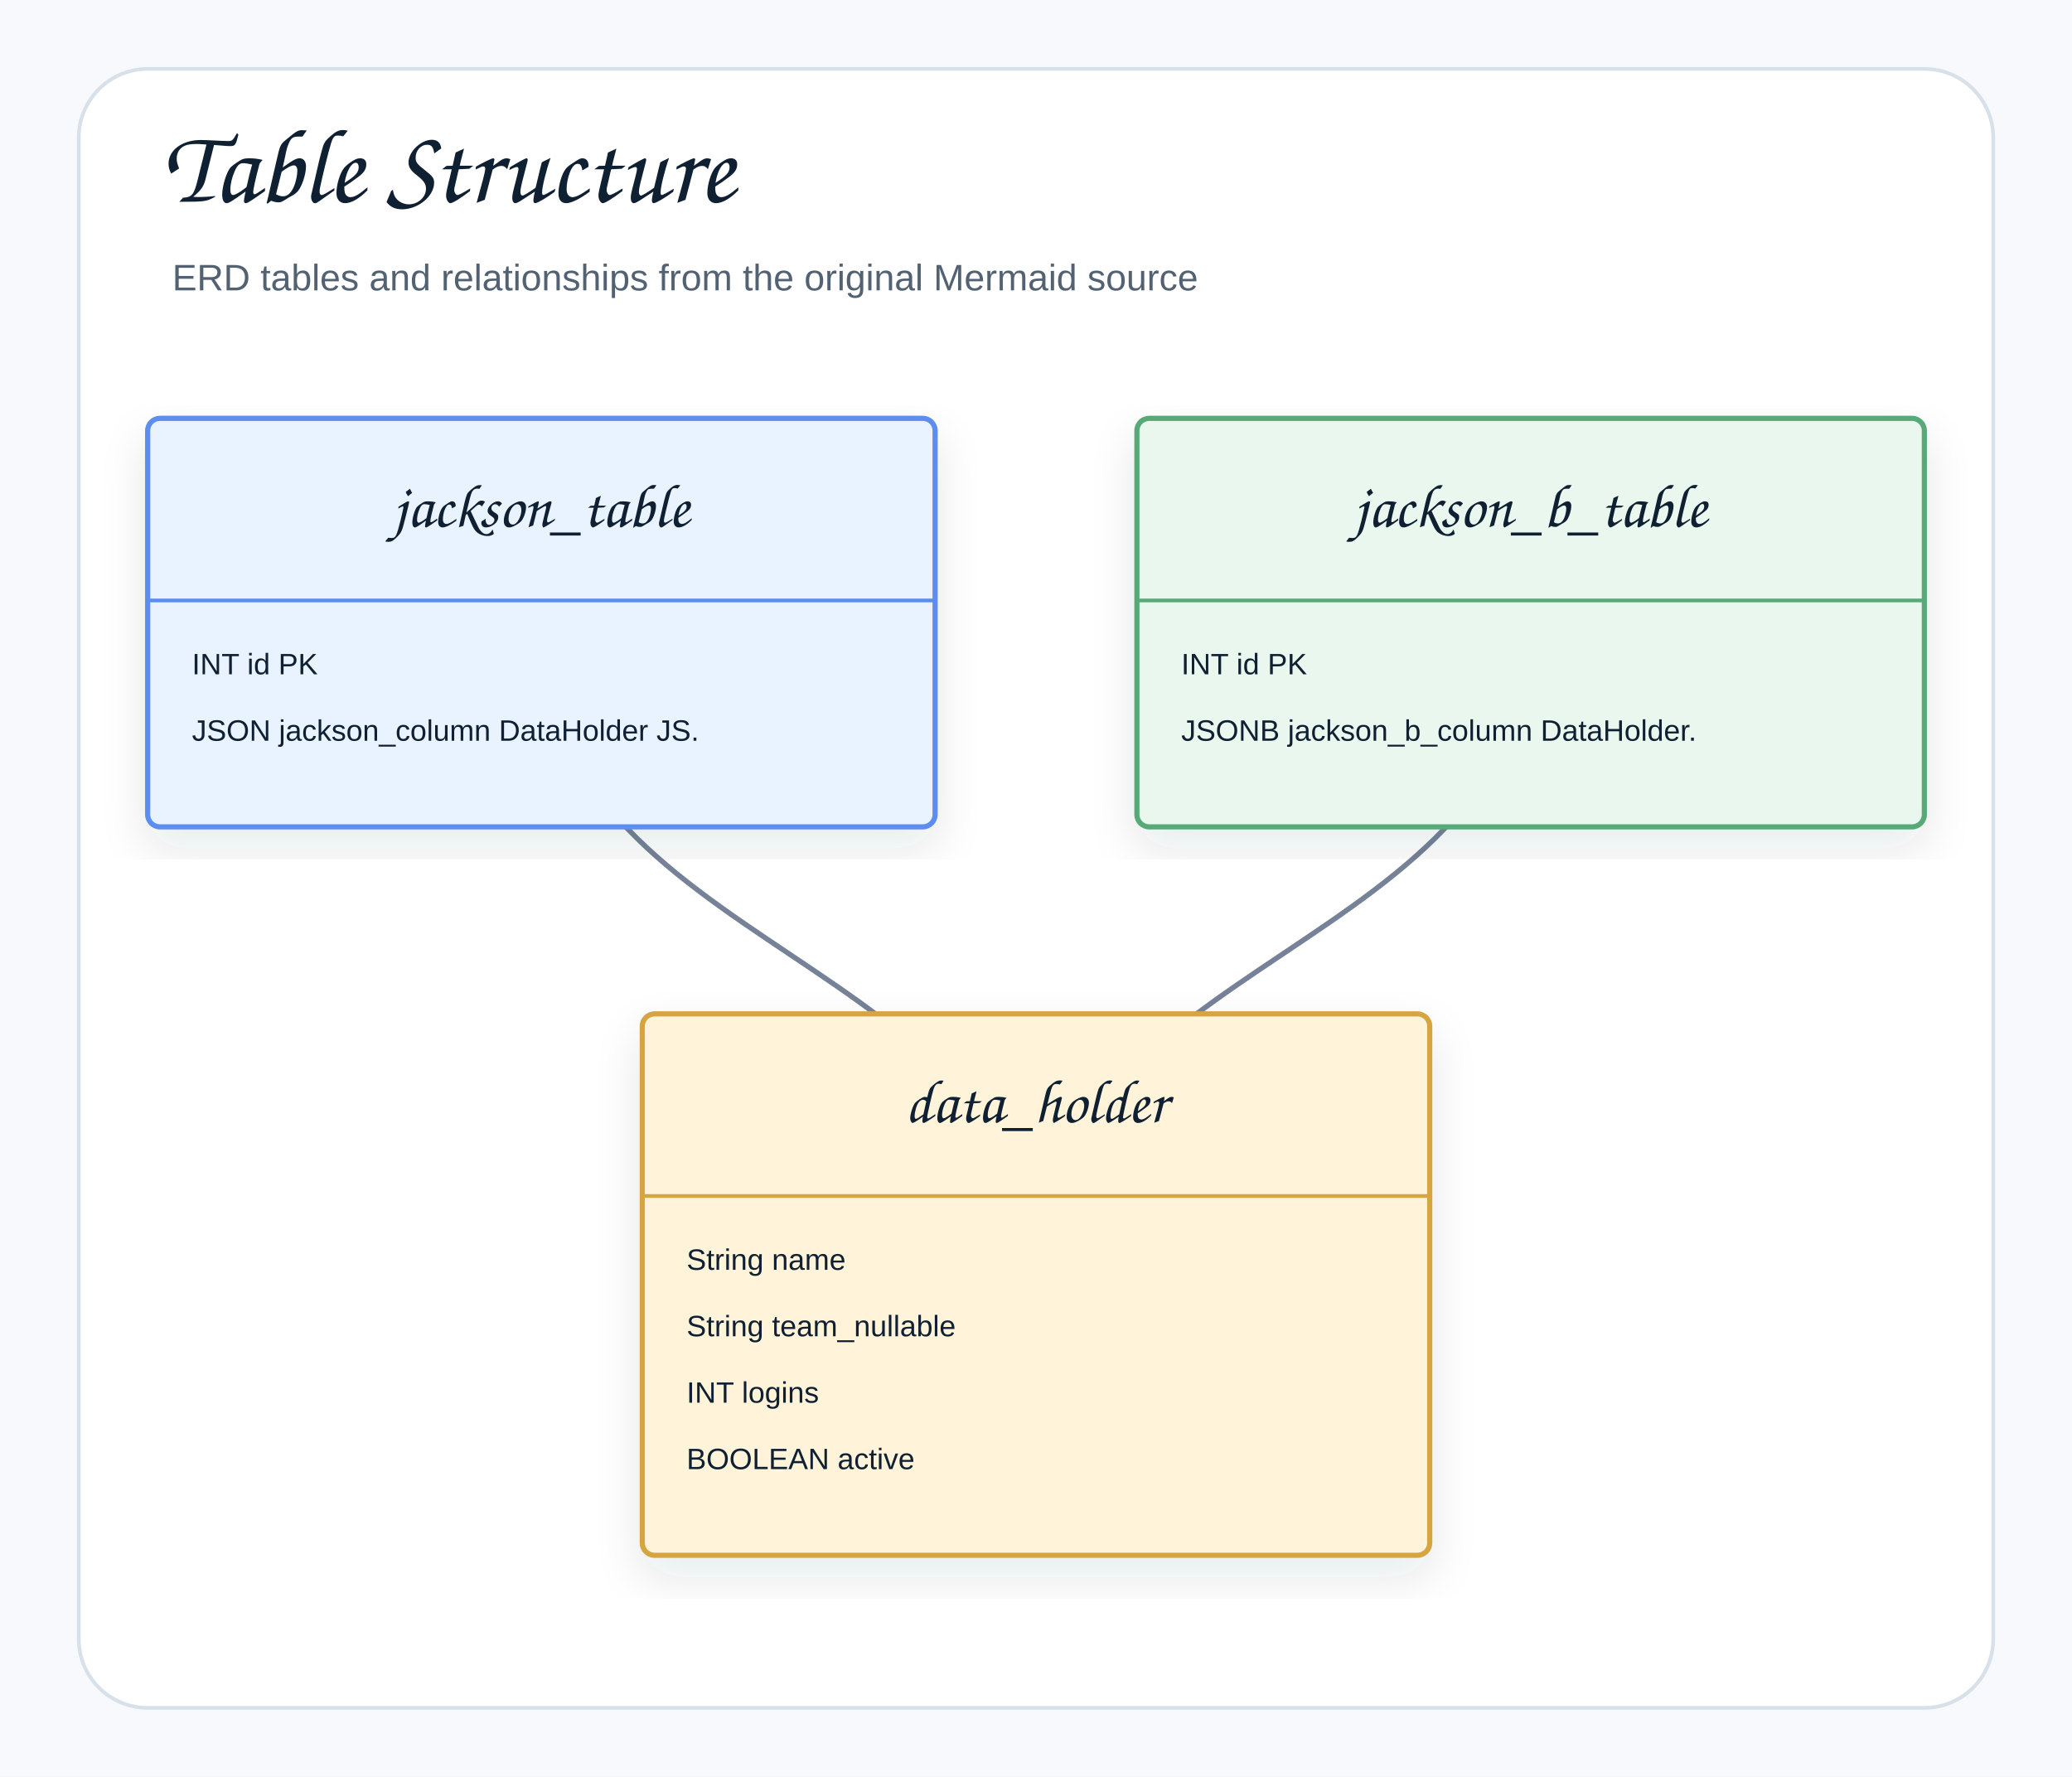
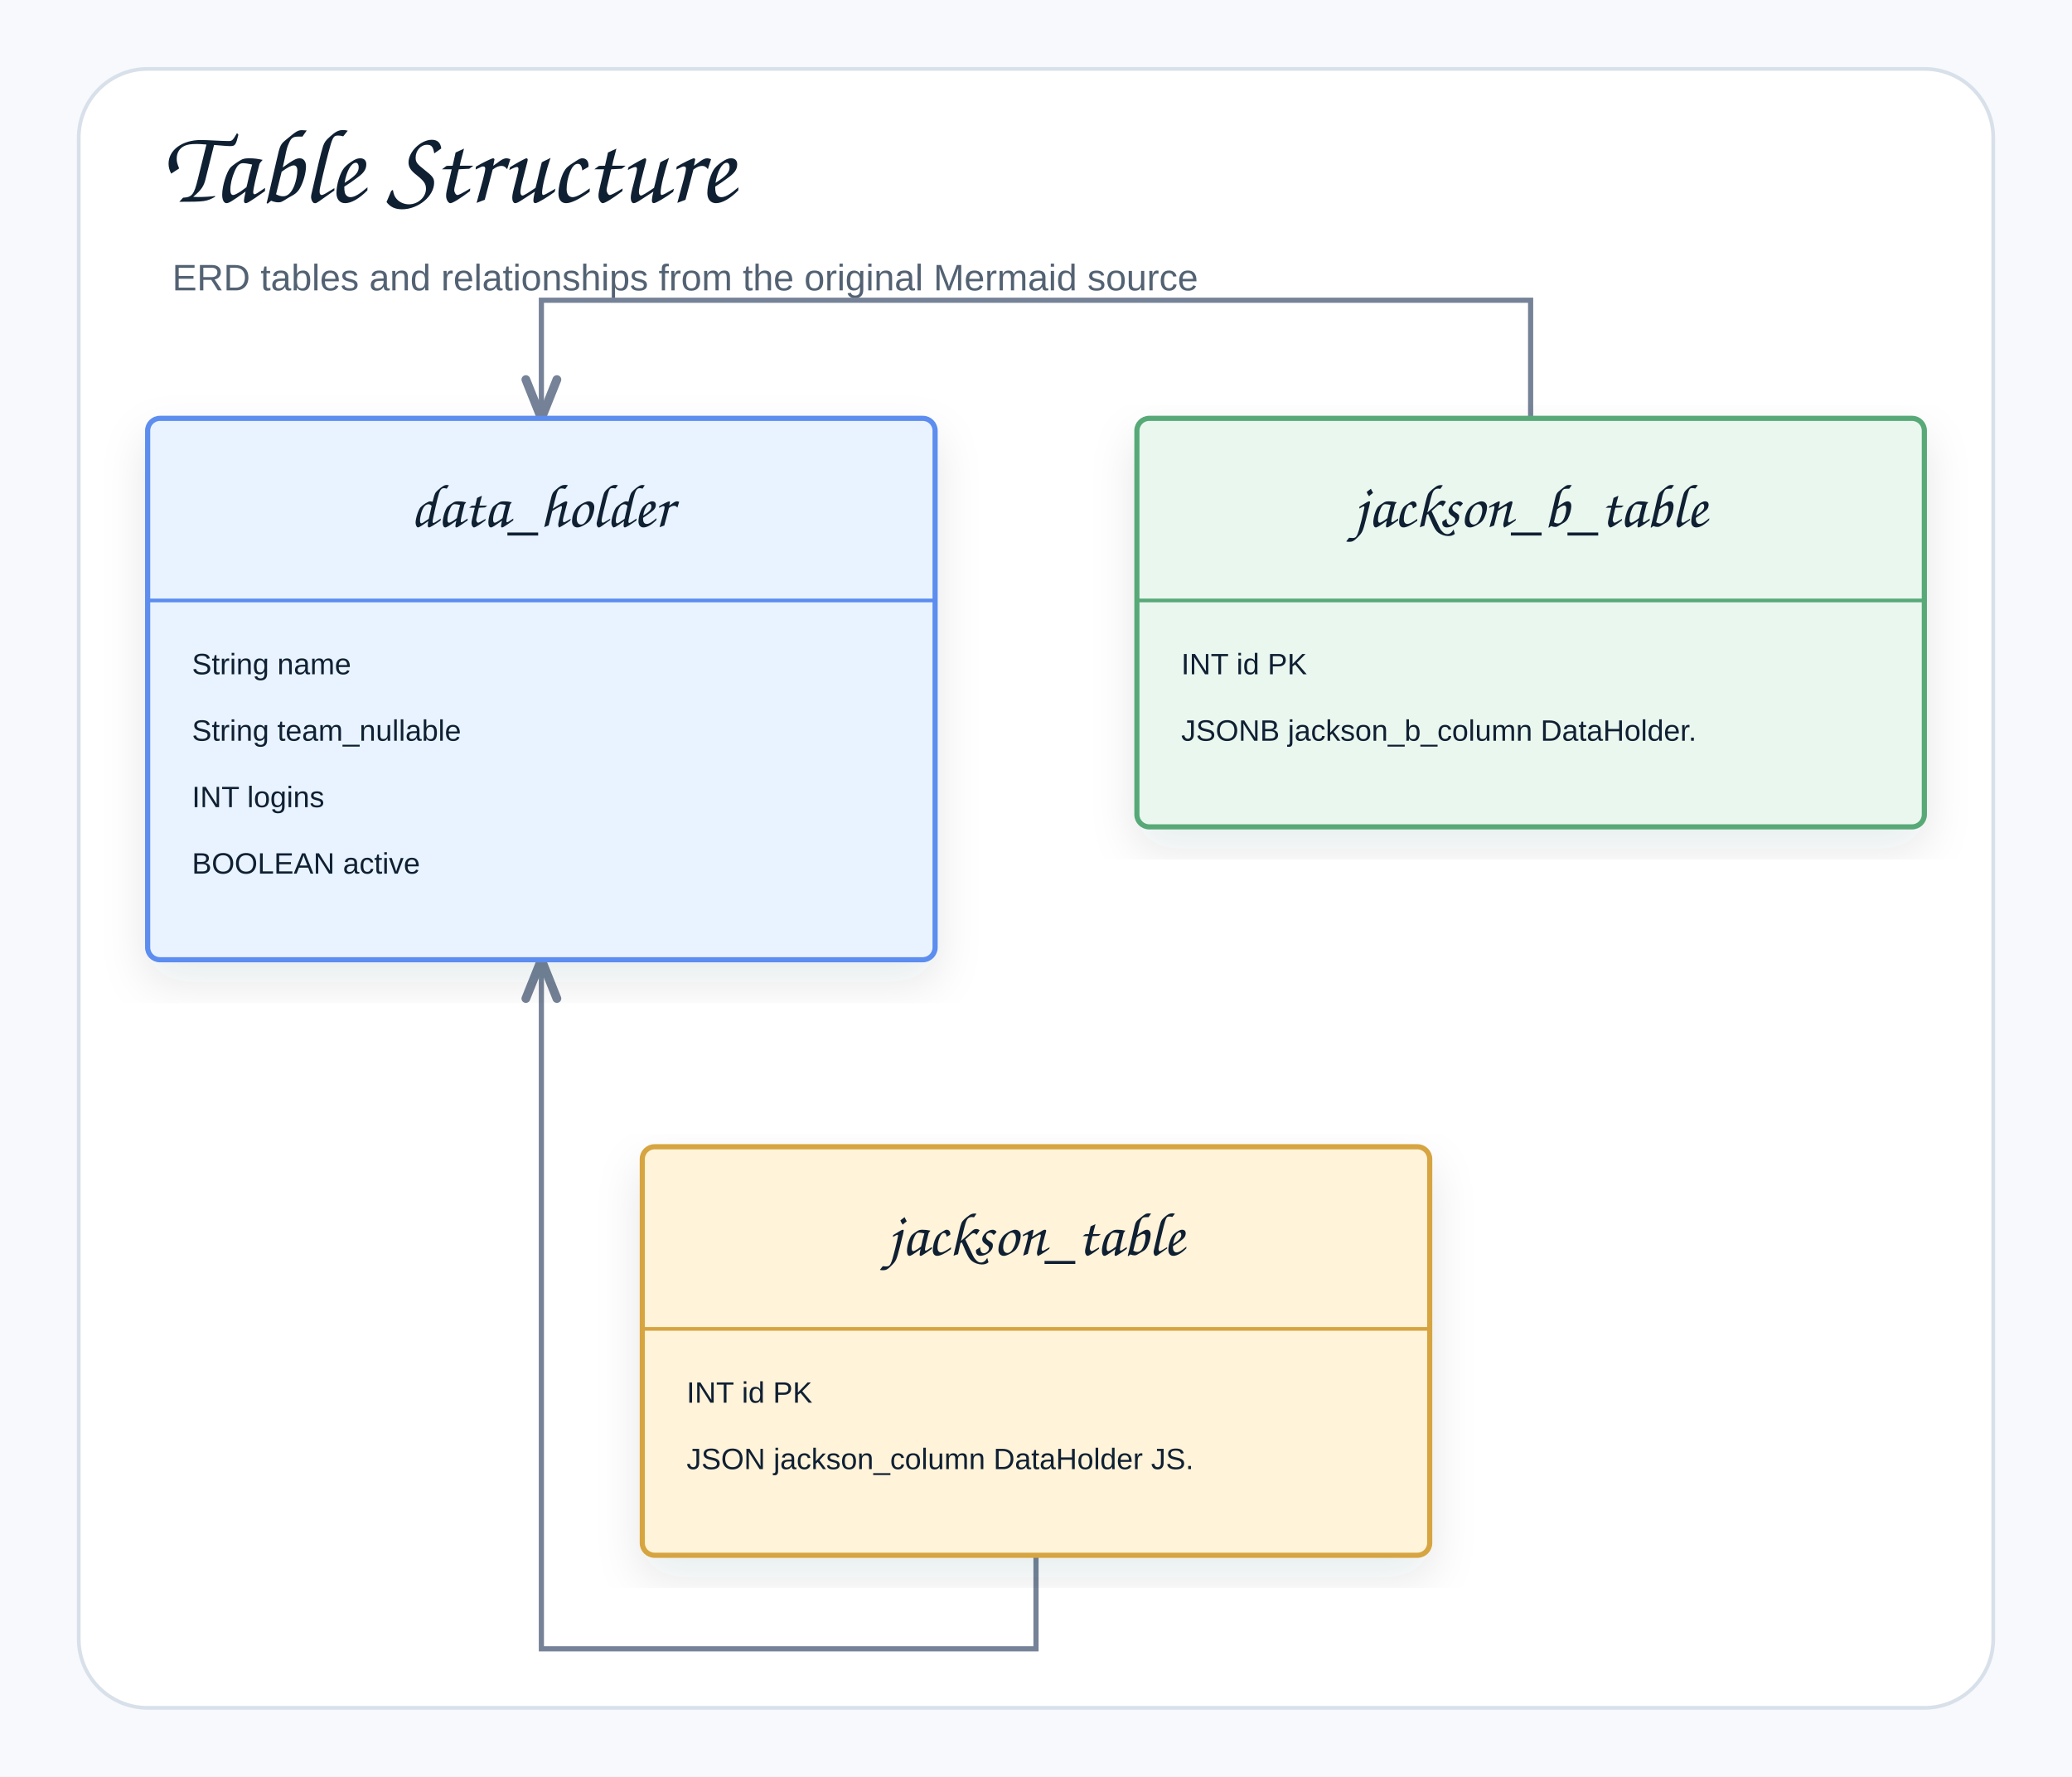
<svg xmlns="http://www.w3.org/2000/svg" width="842" height="722" viewBox="0 0 842 722" role="img" aria-label="Table Structure (ER Diagram)">
  <defs>
    <filter id="shadow" x="-8%" y="-8%" width="116%" height="116%">
      <feDropShadow dx="0" dy="8" stdDeviation="9" flood-color="#1f2937" flood-opacity="0.10" />
    </filter>
-     <marker id="openArrow" markerWidth="12" markerHeight="10" refX="10" refY="5" orient="auto" markerUnits="strokeWidth">
-       <path d="M 1 1 L 10 5 L 1 9" fill="none" stroke="#758297" stroke-width="1.8" stroke-linecap="round" stroke-linejoin="round" />
+     <marker id="openArrow" markerWidth="10" markerHeight="8" refX="8.5" refY="4" orient="auto" markerUnits="strokeWidth">
+       <path d="M 1 1 L 8.5 4 L 1 7" fill="none" stroke="#758297" stroke-width="1.7" stroke-linecap="round" stroke-linejoin="round" />
    </marker>
-     <marker id="inherit" markerWidth="14" markerHeight="12" refX="12" refY="6" orient="auto" markerUnits="strokeWidth">
-       <path d="M 0 1 L 12 6 L 0 11 Z" fill="#ffffff" stroke="#758297" stroke-width="1.8" />
+     <marker id="inherit" markerWidth="11" markerHeight="10" refX="9.5" refY="5" orient="auto" markerUnits="strokeWidth">
+       <path d="M 0.5 1 L 9.5 5 L 0.5 9 Z" fill="#ffffff" stroke="#758297" stroke-width="1.7" />
    </marker>
    <style>
    .canvas{fill:#f7f9fc}.frame{fill:#fff;stroke:#d8e0ea;stroke-width:1.5}
    .title{font-family:"Architects Daughter","Comic Sans MS","Comic Sans",cursive;font-size:43px;font-weight:400;fill:#102033}
    .subtitle{font-family:"Comic Sans MS","Comic Sans","Comic Neue",Arial,sans-serif;font-size:15px;font-weight:400;fill:#536273}
    .label{font-family:"Architects Daughter","Comic Sans MS","Comic Sans",cursive;font-size:25px;font-weight:400;fill:#102033}
    .smallLabel{font-family:"Architects Daughter","Comic Sans MS","Comic Sans",cursive;font-size:21px;font-weight:400;fill:#102033}
    .mono{font-family:"Comic Sans MS","Comic Sans","Comic Neue",Arial,sans-serif;font-size:12px;font-weight:400;fill:#102033}
    .small{font-family:"Comic Sans MS","Comic Sans","Comic Neue",Arial,sans-serif;font-size:12px;font-weight:400;fill:#536273}
    .strong{font-family:"Comic Sans MS","Comic Sans","Comic Neue",Arial,sans-serif;font-size:13px;font-weight:400;fill:#102033}
    .card{stroke-width:2.1;filter:url(#shadow)}.compartment{stroke-width:1.5;fill:none}
    .line{stroke:#758297;stroke-width:2.1;fill:none;marker-end:url(#openArrow)}
    .plainLine{stroke:#758297;stroke-width:2.1;fill:none}
    .dashed{stroke:#758297;stroke-width:2.1;stroke-dasharray:7 6;fill:none;marker-end:url(#openArrow)}
    .inheritLine{stroke:#758297;stroke-width:2.2;fill:none;marker-end:url(#inherit)}
    .implLine{stroke:#758297;stroke-width:2.2;stroke-dasharray:8 7;fill:none;marker-end:url(#inherit)}
  </style>
  </defs>
  <rect class="canvas" width="842" height="722" />
  <rect class="frame" x="32" y="28" width="778" height="666" rx="28" />
  <text class="title" x="66" y="82">Table Structure</text>
  <text class="subtitle" x="70" y="118">ERD tables and relationships from the original Mermaid source</text>
-   <path class="line" d="M622 253 C622 387.5 421 387.5 421 522" />
-   <path class="line" d="M220 253 C220 387.5 421 387.5 421 522" />
+   <path class="line" d="M622 336 L622 122 L220 122 L220 170" />
+   <path class="line" d="M421 466 L421 670 L220 670 L220 390" />
  <g transform="translate(60,170)">
-     <rect class="card" x="0" y="0" width="320" height="166" rx="5" fill="#E8F3FF" stroke="#5B8DEF" />
+     <rect class="card" x="0" y="0" width="320" height="220" rx="5" fill="#E8F3FF" stroke="#5B8DEF" />
    <line class="compartment" x1="0" y1="74" x2="320" y2="74" stroke="#5B8DEF" />
-     <text class="label" x="160" y="44" text-anchor="middle">jackson_table</text>
-     <text class="mono" x="18" y="104">INT id PK</text>
-     <text class="mono" x="18" y="131">JSON jackson_column DataHolder JS.</text>
+     <text class="label" x="160" y="44" text-anchor="middle">data_holder</text>
+     <text class="mono" x="18" y="104">String name</text>
+     <text class="mono" x="18" y="131">String team_nullable</text>
+     <text class="mono" x="18" y="158">INT logins</text>
+     <text class="mono" x="18" y="185">BOOLEAN active</text>
  </g>
  <g transform="translate(462,170)">
    <rect class="card" x="0" y="0" width="320" height="166" rx="5" fill="#EAF7EF" stroke="#58A978" />
    <line class="compartment" x1="0" y1="74" x2="320" y2="74" stroke="#58A978" />
    <text class="label" x="160" y="44" text-anchor="middle">jackson_b_table</text>
    <text class="mono" x="18" y="104">INT id PK</text>
    <text class="mono" x="18" y="131">JSONB jackson_b_column DataHolder.</text>
  </g>
-   <g transform="translate(261,412)">
-     <rect class="card" x="0" y="0" width="320" height="220" rx="5" fill="#FFF3D9" stroke="#D6A441" />
+   <g transform="translate(261,466)">
+     <rect class="card" x="0" y="0" width="320" height="166" rx="5" fill="#FFF3D9" stroke="#D6A441" />
    <line class="compartment" x1="0" y1="74" x2="320" y2="74" stroke="#D6A441" />
-     <text class="label" x="160" y="44" text-anchor="middle">data_holder</text>
-     <text class="mono" x="18" y="104">String name</text>
-     <text class="mono" x="18" y="131">String team_nullable</text>
-     <text class="mono" x="18" y="158">INT logins</text>
-     <text class="mono" x="18" y="185">BOOLEAN active</text>
+     <text class="label" x="160" y="44" text-anchor="middle">jackson_table</text>
+     <text class="mono" x="18" y="104">INT id PK</text>
+     <text class="mono" x="18" y="131">JSON jackson_column DataHolder JS.</text>
  </g>
</svg>
